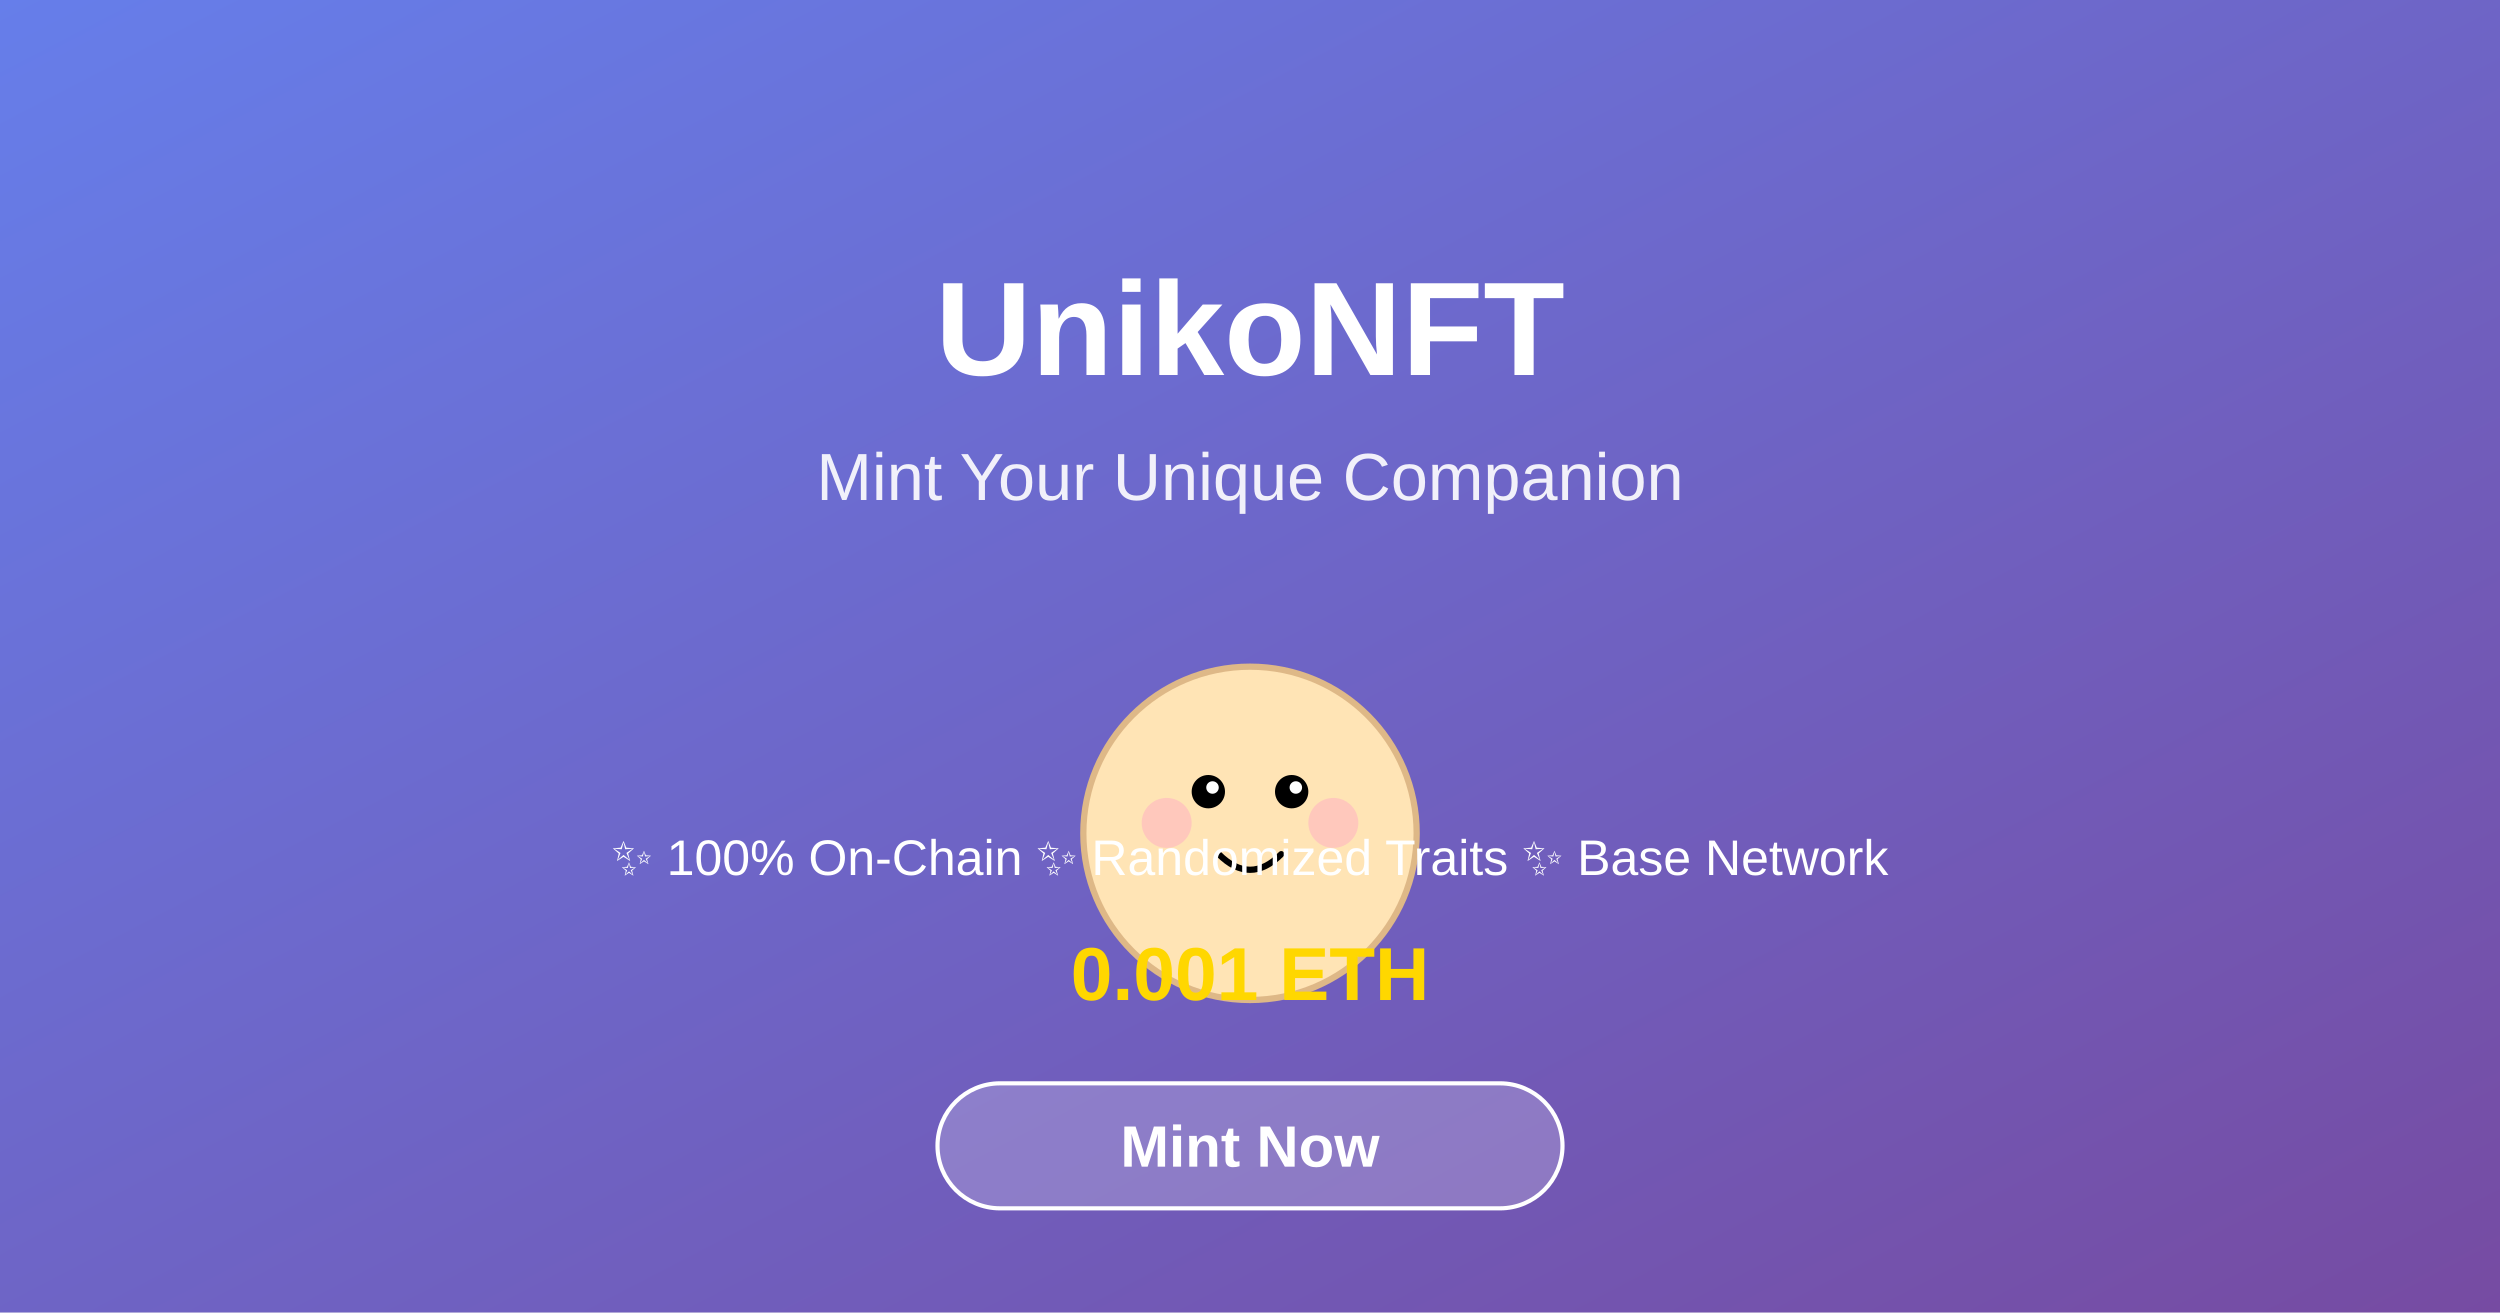
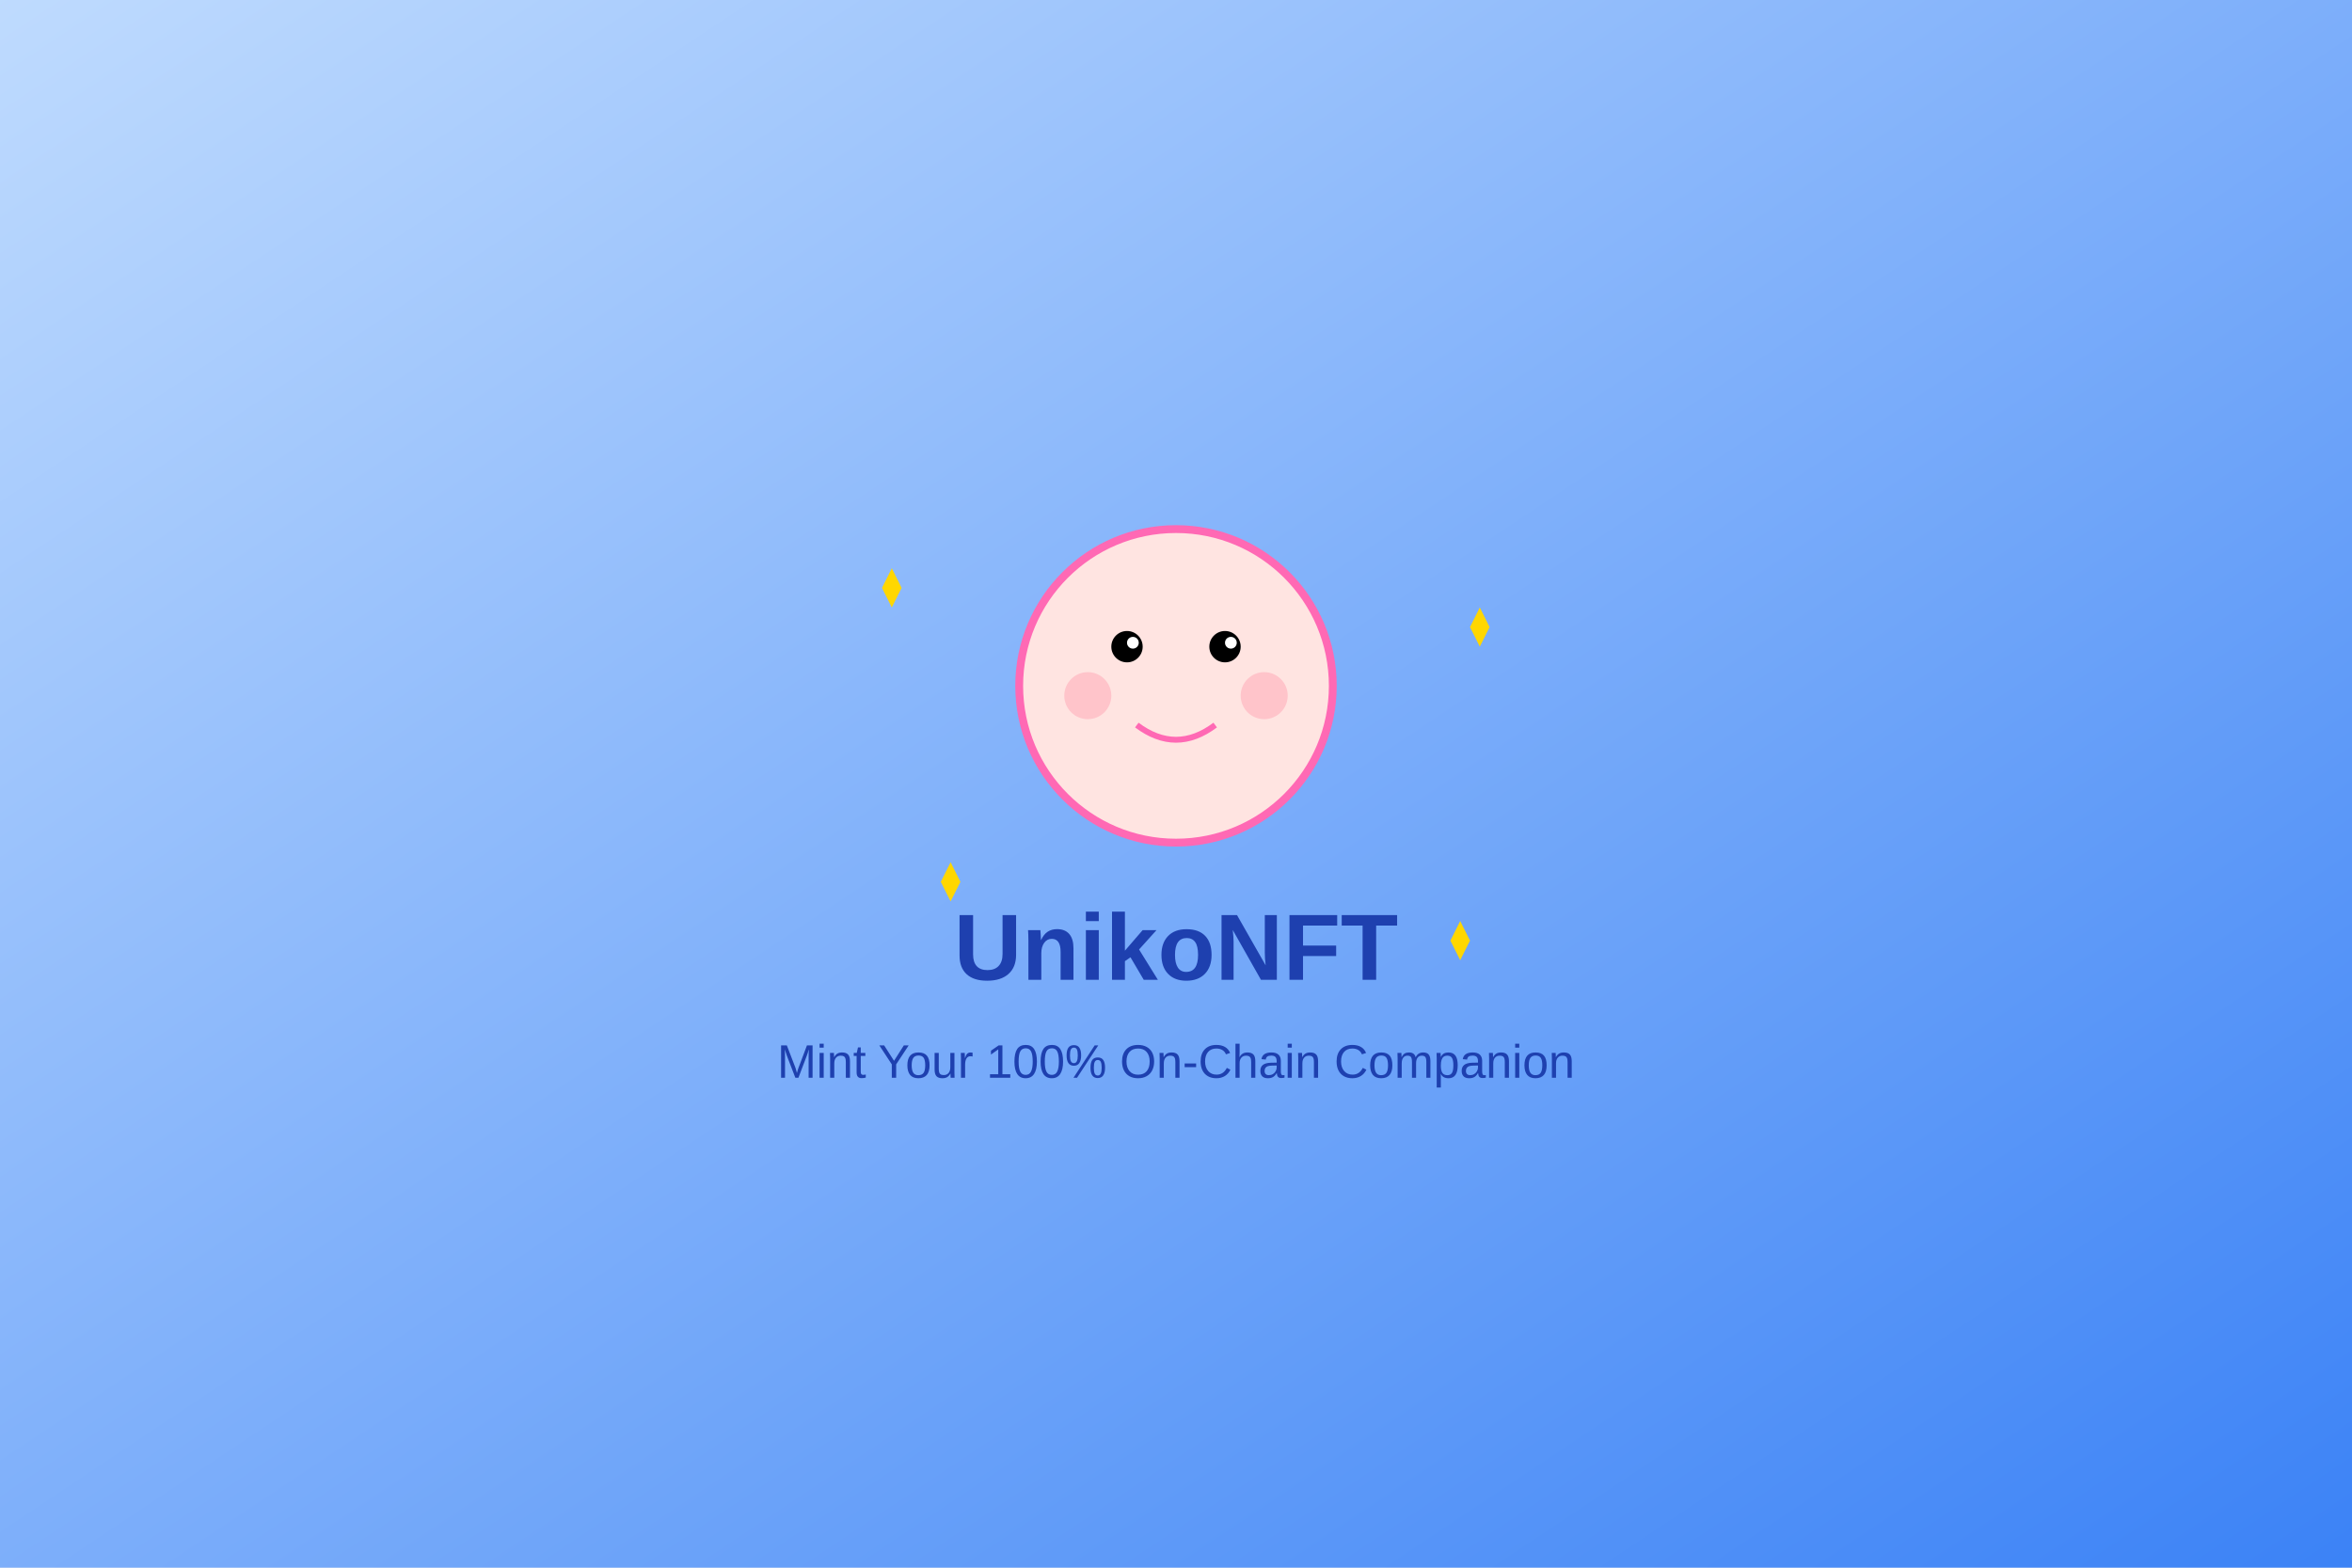
- <svg xmlns="http://www.w3.org/2000/svg" width="1200" height="630" viewBox="0 0 1200 630">
+ <svg xmlns="http://www.w3.org/2000/svg" width="1200" height="800" viewBox="0 0 1200 800">
  <defs>
    <linearGradient id="bg" x1="0%" y1="0%" x2="100%" y2="100%">
-       <stop offset="0%" style="stop-color:#667eea;stop-opacity:1" />
-       <stop offset="100%" style="stop-color:#764ba2;stop-opacity:1" />
+       <stop offset="0%" style="stop-color:#BFDBFE;stop-opacity:1" />
+       <stop offset="100%" style="stop-color:#3B82F6;stop-opacity:1" />
    </linearGradient>
  </defs>
-   <rect width="1200" height="630" fill="url(#bg)" />
-   <g transform="translate(100, 100)">
-     <text x="500" y="80" text-anchor="middle" fill="white" font-family="Arial, sans-serif" font-size="64" font-weight="bold">
-       UnikoNFT
-     </text>
-     <text x="500" y="140" text-anchor="middle" fill="rgba(255,255,255,0.9)" font-family="Arial, sans-serif" font-size="32">
-       Mint Your Unique Companion
-     </text>
-     <g transform="translate(400, 180)">
-       <circle cx="100" cy="120" r="80" fill="#FFE4B5" stroke="#DEB887" stroke-width="3" />
-       <circle cx="80" cy="100" r="8" fill="#000" />
-       <circle cx="120" cy="100" r="8" fill="#000" />
-       <circle cx="82" cy="98" r="3" fill="#fff" />
-       <circle cx="122" cy="98" r="3" fill="#fff" />
-       <path d="M 85 130 Q 100 145 115 130" stroke="#000" stroke-width="3" fill="none" stroke-linecap="round" />
-       <circle cx="60" cy="115" r="12" fill="#FFB6C1" opacity="0.6" />
-       <circle cx="140" cy="115" r="12" fill="#FFB6C1" opacity="0.6" />
+   <rect width="1200" height="800" fill="url(#bg)" />
+   <g transform="translate(600, 400)">
+     <circle cx="0" cy="-50" r="80" fill="#FFE4E1" stroke="#FF69B4" stroke-width="4" />
+     <circle cx="-25" cy="-70" r="8" fill="#000" />
+     <circle cx="25" cy="-70" r="8" fill="#000" />
+     <circle cx="-22" cy="-72" r="3" fill="#FFF" />
+     <circle cx="28" cy="-72" r="3" fill="#FFF" />
+     <path d="M -20 -30 Q 0 -15 20 -30" stroke="#FF69B4" stroke-width="3" fill="none" />
+     <circle cx="-45" cy="-45" r="12" fill="#FFB6C1" opacity="0.7" />
+     <circle cx="45" cy="-45" r="12" fill="#FFB6C1" opacity="0.7" />
+     <text x="0" y="100" text-anchor="middle" font-family="Arial, sans-serif" font-size="48" font-weight="bold" fill="#1E40AF">UnikoNFT</text>
+     <text x="0" y="150" text-anchor="middle" font-family="Arial, sans-serif" font-size="24" fill="#1E40AF">Mint Your 100% On-Chain Companion</text>
+     <g fill="#FFD700">
+       <polygon points="-150,-100 -145,-110 -140,-100 -145,-90" />
+       <polygon points="150,-80 155,-90 160,-80 155,-70" />
+       <polygon points="-120,50 -115,40 -110,50 -115,60" />
+       <polygon points="140,80 145,70 150,80 145,90" />
    </g>
-     <text x="500" y="320" text-anchor="middle" fill="white" font-family="Arial, sans-serif" font-size="24">
-       ✨ 100% On-Chain ✨ Randomized Traits ✨ Base Network
-     </text>
-     <text x="500" y="380" text-anchor="middle" fill="#FFD700" font-family="Arial, sans-serif" font-size="36" font-weight="bold">
-       0.001 ETH
-     </text>
-     <rect x="350" y="420" width="300" height="60" rx="30" fill="rgba(255,255,255,0.2)" stroke="white" stroke-width="2" />
-     <text x="500" y="460" text-anchor="middle" fill="white" font-family="Arial, sans-serif" font-size="28" font-weight="bold">
-       Mint Now
-     </text>
  </g>
</svg>
